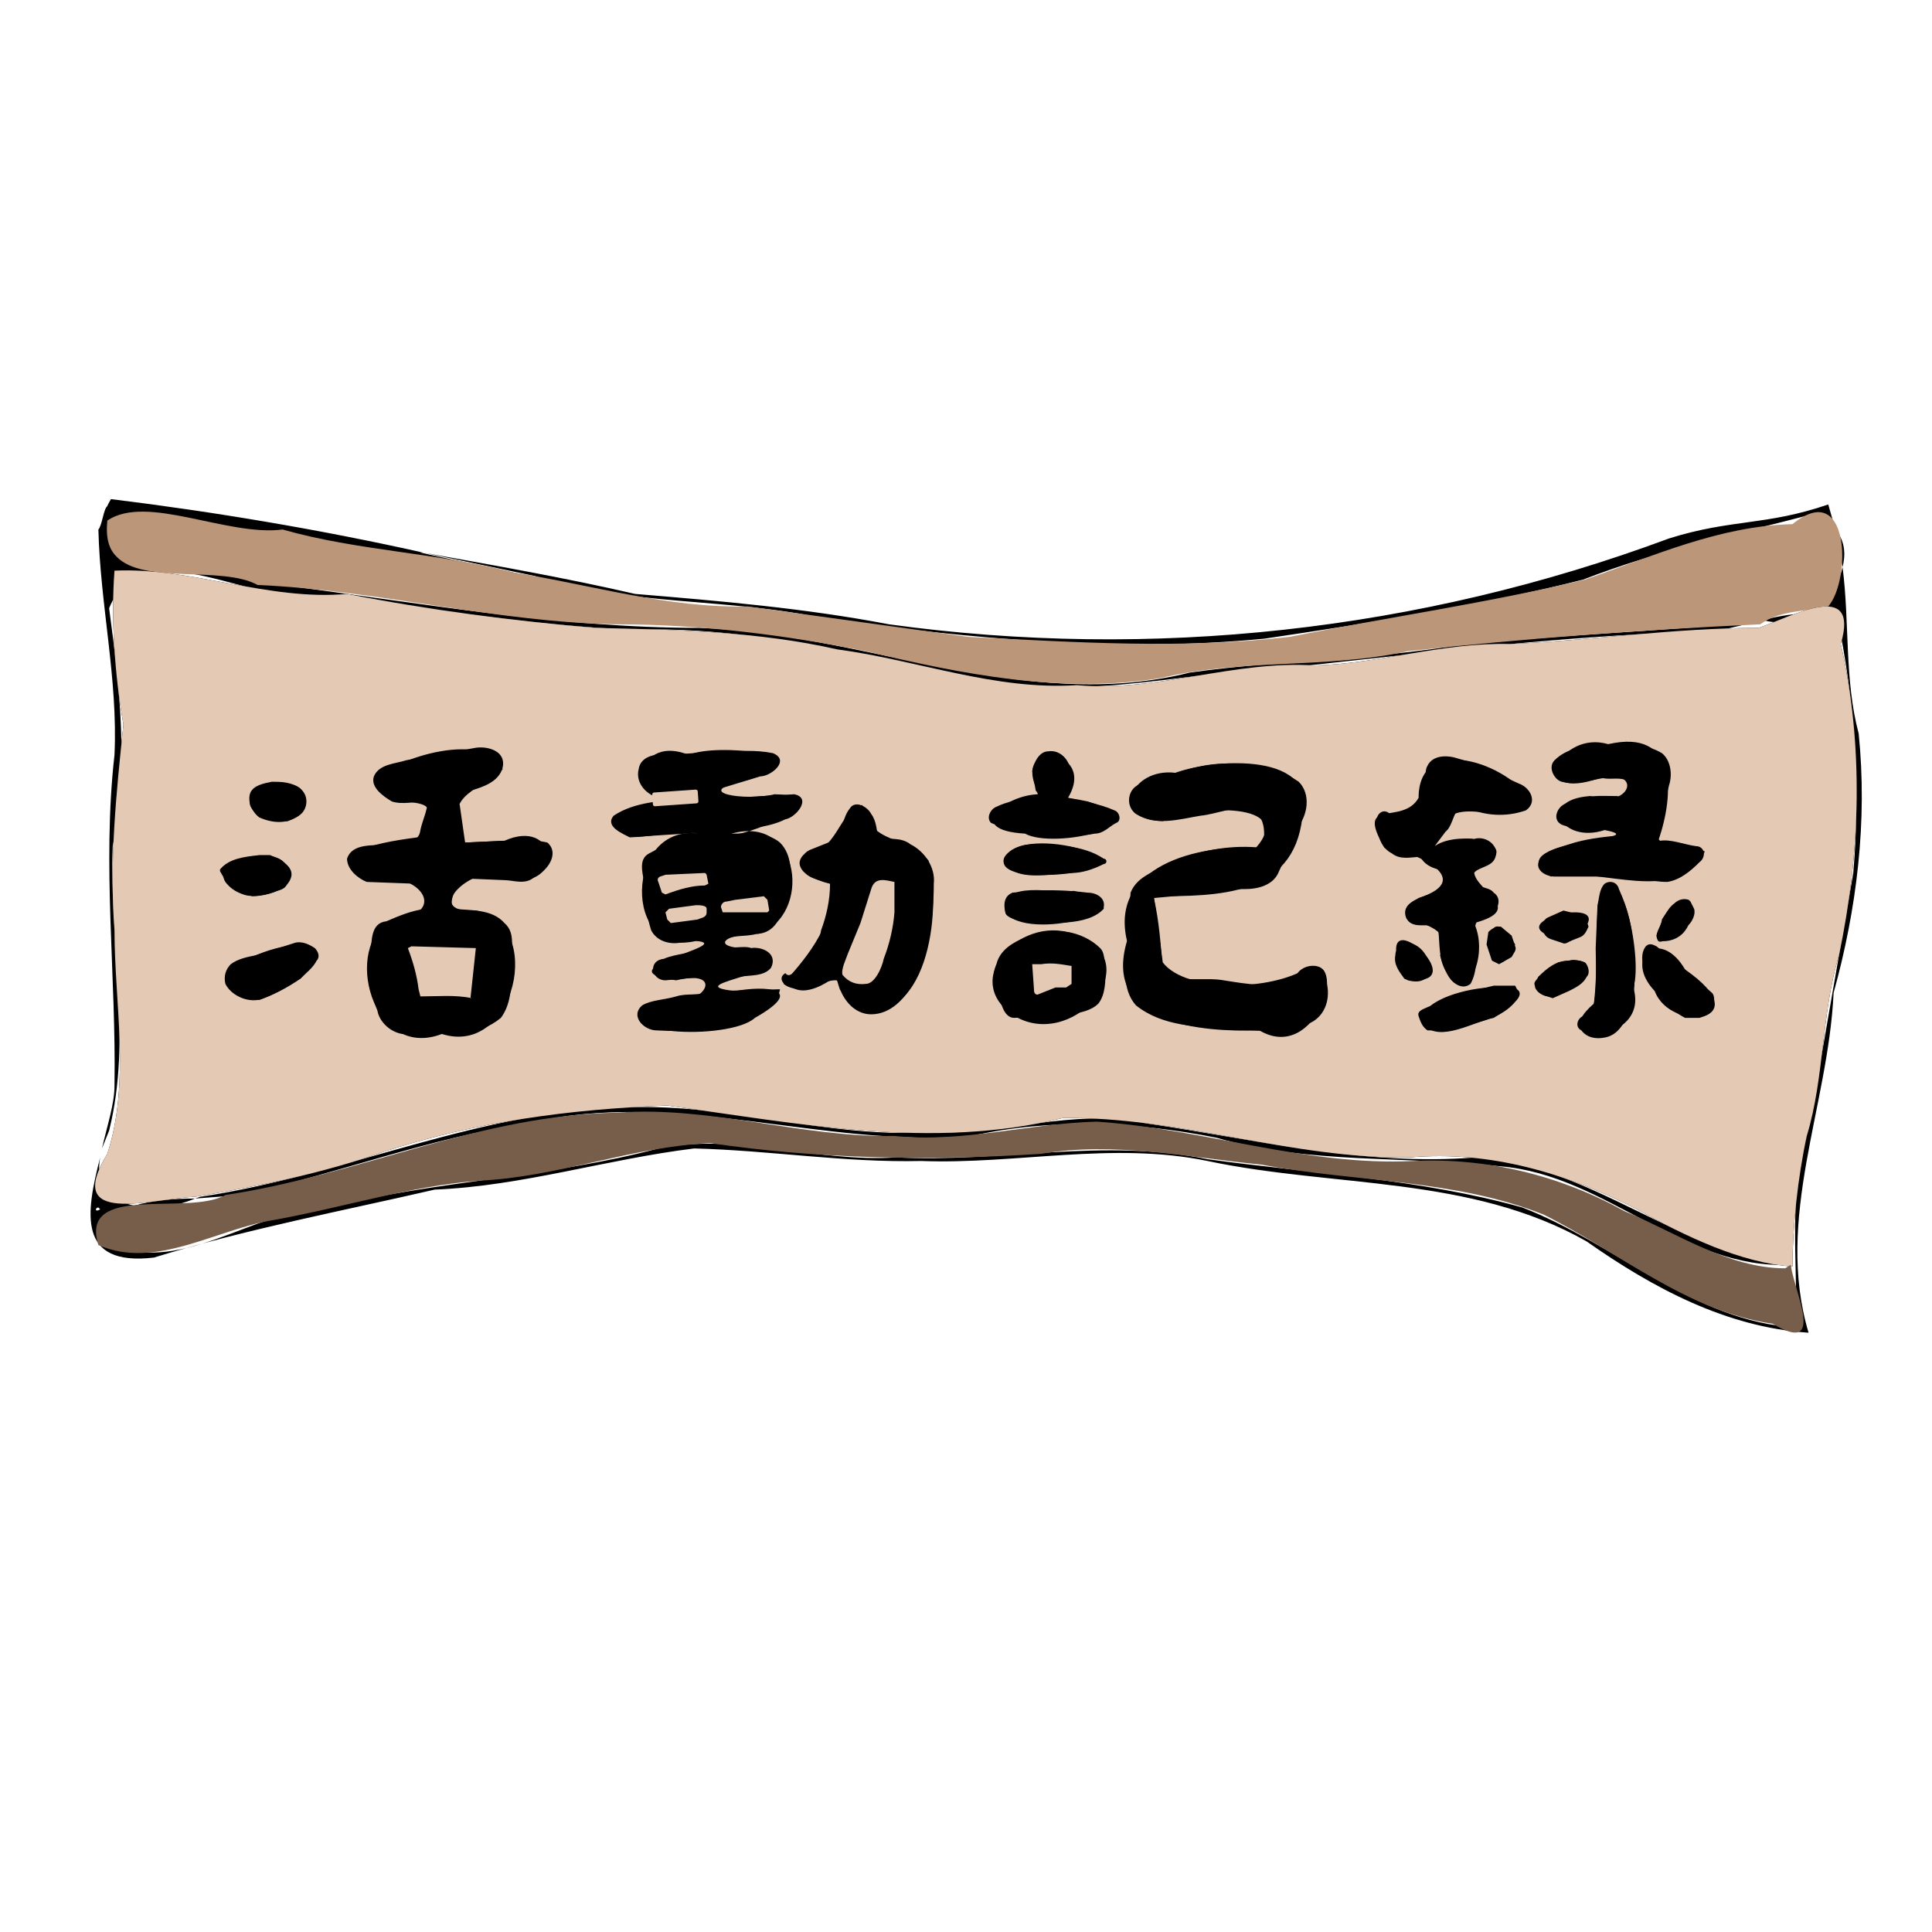
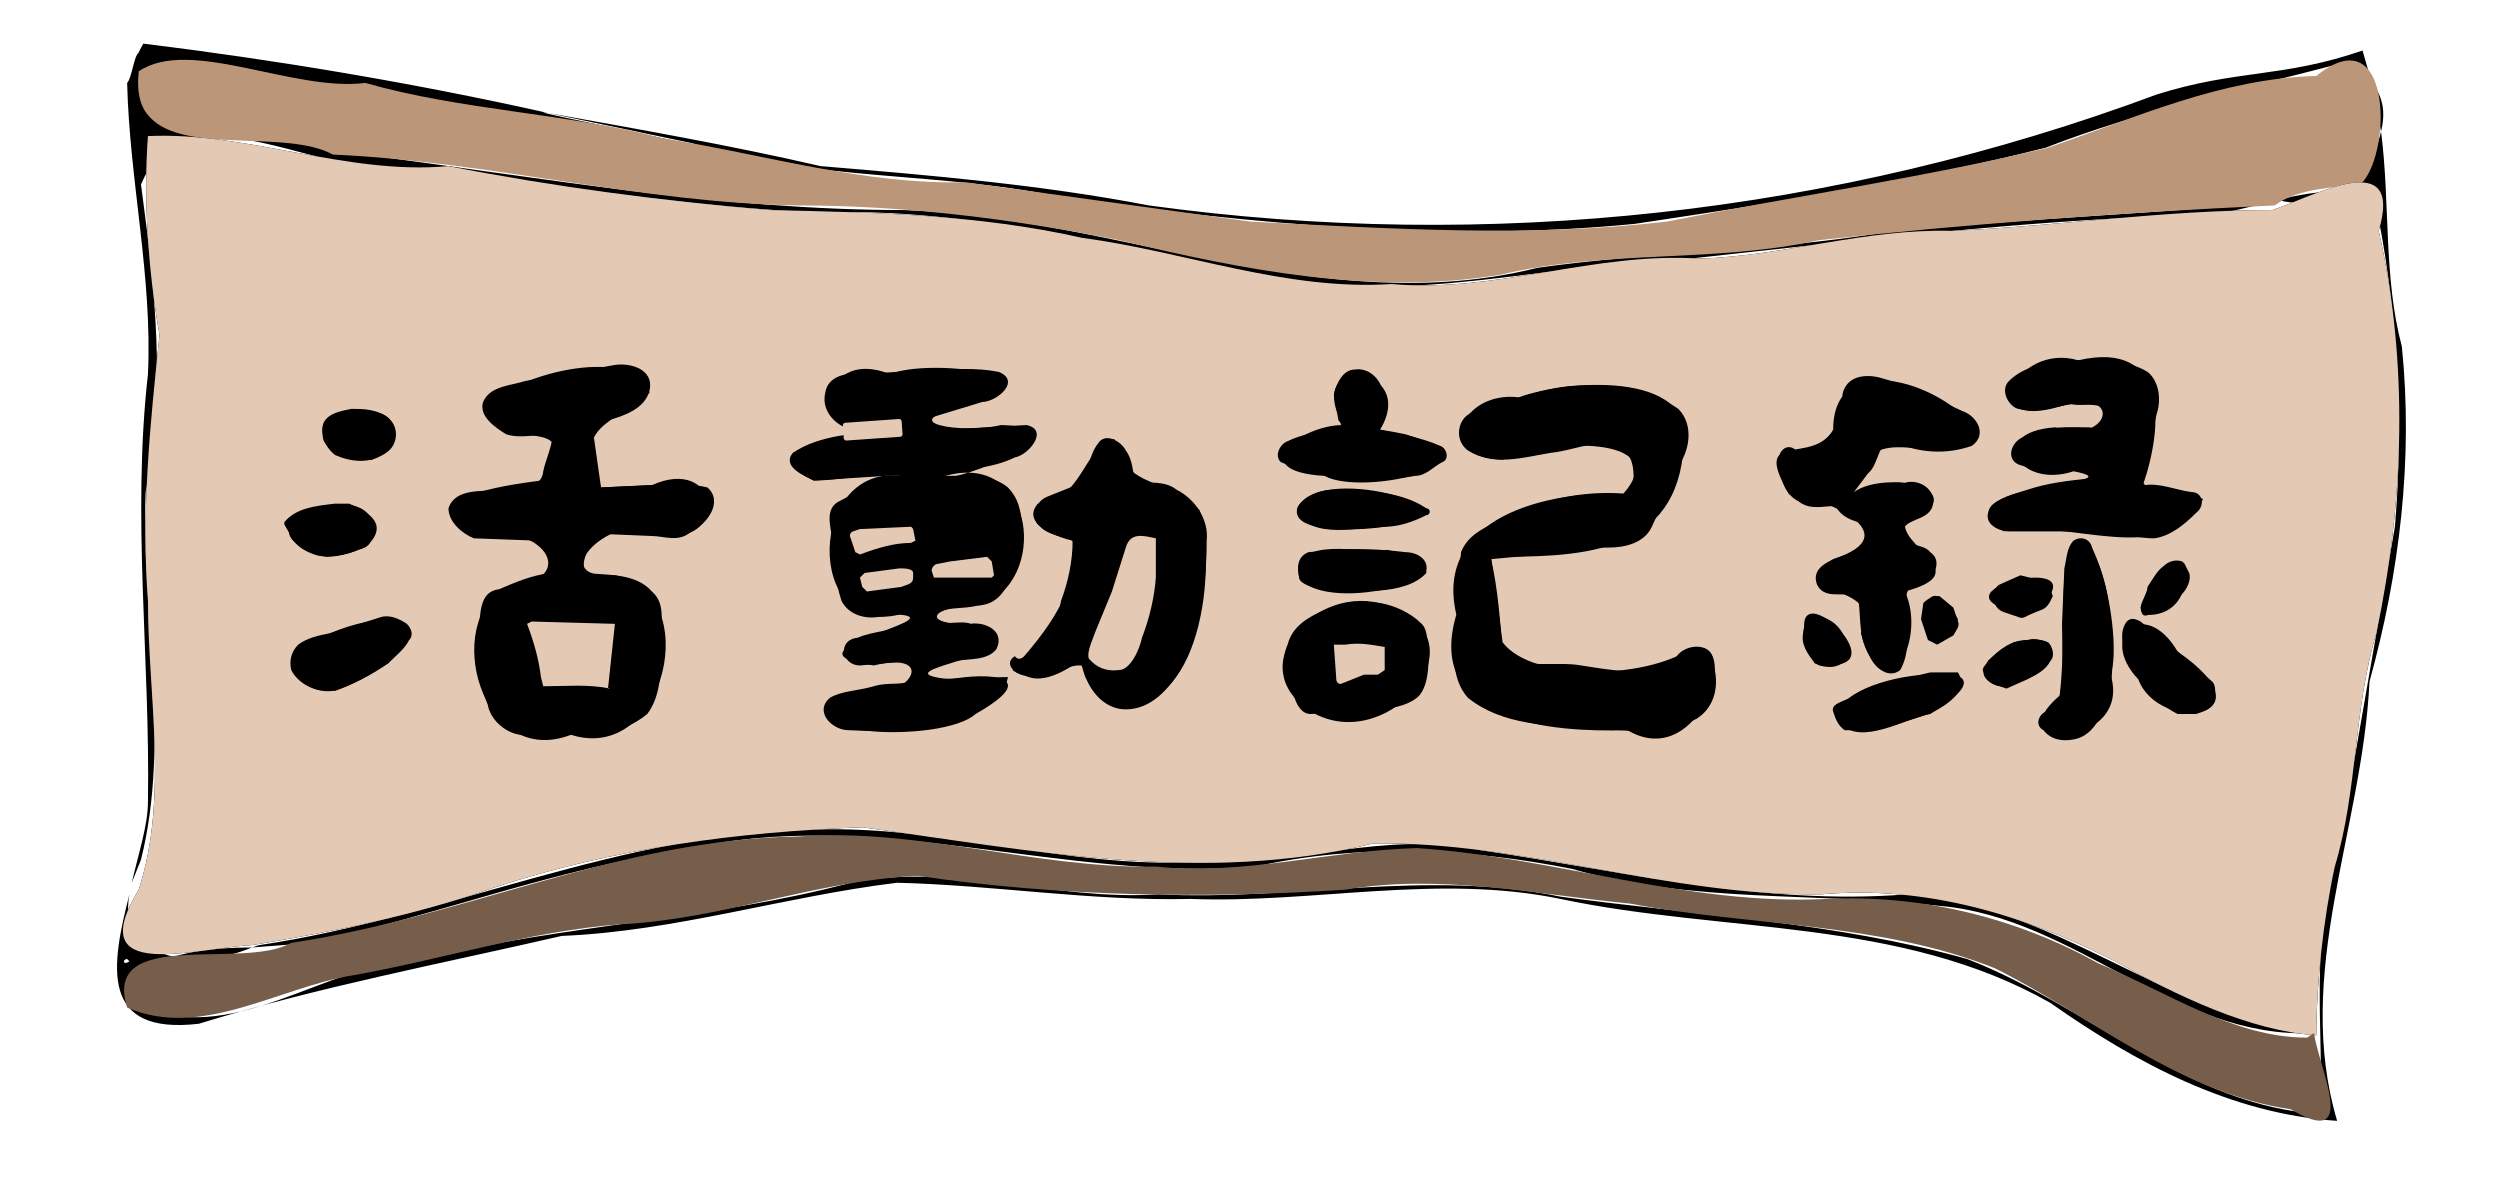
- <svg xmlns="http://www.w3.org/2000/svg" viewBox="0 0 1080 1080">
-   <path d="M62 279c-4 7-4 9-3 14 16-9 35-3 54 2 21 5 184 33 204 32 20 3-99-21-80-18-58-13-118-23-175-30zm175 30 62 13c53 17 109 12 163 24 81 11 163 19 245 11 60-9 119-18 178-33 41-16 84-25 126-36 7 1 12 4 15 8l-4-14c-35 12-54 8-89 19a899 899 0 0 1-436 48c-47-9-94-13-142-17-39-9-79-16-118-23zm789-13 4 21c2-8 1-15-4-21zm4 21c-2 10-10 20-20 26 6 0 12 0 17 2 10 47 13 96 9 143l-24 138c-13 38-7 79-8 116-57-3-101-47-153-67-57-16-118-19-176-27-58-12-116 2-174-1-45 3-89-14-133-5-60 16-124 18-185 33-42 1-83 40-125 19-3-11 5-17 17-20-13-3-22-12-19-27-8 31-13 61 30 56 52-16 105-26 157-38 49-2 96-17 145-23 42 1 84 8 127 7 53 2 107-11 160 0 71 15 147 8 212 45 37 26 78 48 124 51-19-64 11-126 14-190 13-47 19-96 14-145-8-30-5-62-9-93zM56 647l1-5-1 5zm1-5 4-10c13-52 0-106 2-159 9-45 4-88-2-133 19-47 84 2 123-7 57 7 114 17 171 19 65-2 128 15 192 27 61 14 122-5 184-7 65-7 131-15 197-18 18 3 35-2 52-6-55 5-111 7-167 13-49 8-99 8-148 15-92 23-182-22-274-25-79 0-156-14-234-24-23-7-91-15-97-44-2 1-3 11-5 13 1 42 11 84 9 126-7 62 1 123 0 185 0 10-4 22-7 35zm923-294 7-1c8 2 16 0 23-4-9 0-19 2-30 5zM75 674c10 2 22 1 34-4-12 0-24 1-34 4zm34-4 26-2c54-12 105-32 160-40 82-20 165 14 248 7 45-10 92-8 137 1 52 15 106 10 159 16 59 5 102 58 162 55-62-6-112-56-176-60-62 5-123-10-184-19-41-9-81 7-123 5-56 3-110-16-166-14-83 1-159 38-240 50l-3 1zM62 319l1 2-1-2zm-7 356 1 1c-3 2-3-1-1-1z" />
-   <path fill="#bc9678" d="M984 349c-66 3-132 8-197 15-45 10-92 4-138 15-55 9-111-2-165-15-45-9-92-15-139-15-67-1-133-19-201-22-20-11-64 0-79-16-4-4-6-10-5-20 22-15 67 9 98 5 42 12 87 13 129 24 44 7 86 20 131 19l123 17c60 3 120 7 180 0 55-11 111-19 165-32 38-13 75-30 116-31 32-26 33 31 20 46-13 3-27 2-38 10z" />
-   <path d="M1002 708c-29-2-60-17-87-32-39-20-82-33-127-29-66 1-129-23-194-22-73 18-148 3-221-7-54 2-107 9-159 26-34 12-69 19-105 25-24 1-74 17-49-24 13-40 4-84 4-125-3-38 1-77 5-115-5-28-7-60-5-86 43-2 86 17 130 13 46 9 92 15 139 19 45 1 91 2 135 12 45 6 88 23 134 20 45 4 88-14 133-11 36-1 72-13 109-12 46-2 92-9 139-9 18-6 57-28 46 9 13 57 11 117-1 174-10 33-8 68-18 101-5 23-8 51-8 73z" />
-   <path fill="#e4c9b5" d="M1002 708c-29-2-60-17-87-32-39-20-82-33-127-29-66 1-129-23-194-22-73 18-148 3-221-7-54 2-107 9-159 26-34 12-69 19-105 25-24 1-74 17-49-24 13-40 4-84 4-125-3-38 1-77 5-115-5-28-7-60-5-86 43-2 86 17 130 13 46 9 92 15 139 19 45 1 91 2 135 12 45 6 88 23 134 20 45 4 88-14 133-11 36-1 72-13 109-12 46-2 92-9 139-9 18-6 57-28 46 9 13 57 11 117-1 174-10 33-8 68-18 101-5 23-8 51-8 73zm-75-238c9-26 11-63-28-54-27-8-45 31-8 20 28-9 22 17-2 9-30 2-16 27 8 19 31 6-62 5-30 26 28-6 70 17 86-14-8-4-18-6-26-6zm-667 1c-13-27 5-27 21-41-8-22-61-7-72 7 8 21 45 0 25 31-15 2-61 8-27 25 25-9 47 18 12 21-28 15-11 79 28 64 41 13 58-62 19-69-34 2 4-32 21-17 29 3 24-35-5-22l-22 1zm149-5c2 4 66-21 24-22-16 4-49-1-15-8 45-14-17-21-33-14-32-13-36 34-3 22 35 2-71 4-30 24 13 0 26-4 39-2-42-6-43 70-2 60 24 2-55 16-11 22 29-7 15 17-8 11-39 20 38 23 52 10 30-17 5-18-11-15-37-4 48-11 11-24-25 1-20-8 2-8 30-10 24-67-15-56zm188-20c17-28-34-34-16-2-19 0-43 20-8 22 16 9 79-5 35-18l-5-1zm205 27c6-37 38-6 54-25-12-21-63-39-63-2-9 16-36-1-19 28 14 1 53 17 19 28-25 17 24 9 12 32 10 37 29 3 19-18 30-8 0-18 0-29 33-15-8-24-22-14zm-157 28c36 0 78 0 83-44 10-37-49-33-71-25-25-3-37 26-7 27 19-9 75-11 52 15-32-2-82 10-72 52-14 47 42 51 74 50 32 19 51-43 27-35-20 13-68 14-81-3l-5-37zm-478-45c19-35-58-10-13 3h7zm297 38c4 24-17 45-26 56 17 12 33-19 39 13 41 14 50-54 42-82-13-15-32-8-37-31-14 4-13 26-33 28-8 9 10 15 15 16zm135-6c48-7-32-29-38-7 6 13 27 7 38 7zm-439 7c12-34-68-8-19 6 6 0 14-2 19-6zm731 66c-29 25 32 23 22-9 6-16-9-86-20-42-1 17 0 34-2 51zm-329-51c12 17 84-2 38-12-10 2-41-7-38 12zm365 16c27 3 21-43 2-12 0 4-5 8-2 12zm-49 0c40-31-55-9 0 0zm-31 2c-21-35-16 35 0 0zm-278 41c33 17 74-33 31-47-31-11-65 28-31 47zm216-22c45 8-22-52 0 0zm-617 0c40-43-88 0-23 12 8-3 16-7 23-12zm774-5c-14-24-35-7-17 12 9 24 59 17 17-12zm-82 4c-5 32 55-17 11-8l-6 4zm-25 23c47-28-49-18-39 4 9 10 28-2 39-4z" />
-   <path d="M409 466c9 0 20-1 27 5 7 7 6 17 6 25 0 6-2 12-6 16-2 6-7 10-13 10-6 2-16 0-20 5 3 5 12 1 17 3 6-1 15 3 11 11-4 5-12 4-17 5-6 0-16 0-13 8l35-1c-1 7-8 13-15 16-17 7-36 8-54 7-7 0-15-8-8-14 5-3 12-3 19-5 6-2 13 0 18-3l-2-8-22 2c-8 0-10-11-1-12 7-3 16-3 23-6 3-7-10-3-14-3-6 1-13-1-16-7-3-9-3-18-4-27-1-6-3-13 3-16 9-5 18-8 28-10 1-3-5-1-8-1l-31 2c-4-2-14-6-9-12 12-8 27-8 40-10 2 0 12 0 8-3l-22 3c-7-1-14-8-12-16 1-7 9-9 16-8l30-2c10 0 19-1 29 1 10 4-1 13-7 13l-23 7c0 4 3 6 7 5l35-2c10 2 1 13-5 14-10 5-22 5-33 7l3 1zm21 20c-2-3-6-1-8-1l-17 1c-1 2-1 7 1 8l23-2c2-2 0-4 1-6zm-36 9c3-1 2-8-1-7l-24 2c-3 1 0 5 1 8 3 5 11-3 16-2l8-1zm35 15c2-2 0-5 0-8-7-2-16 1-23 2-5 1-3 8 2 6h21zm-57 0c1 3 1 7 5 6l16-3c6-4-2-9-6-7l-13 2-1 1zm430-37c8-1 14-5 22-4 6-2 14 3 12 10s-13 5-13 12c1 6 9 4 12 8 6 4 1 13-5 14-8 1-5 9-4 14-1 8 0 16-4 23-5 4-11-1-13-6-5-7-4-16-5-24-4-6-14 1-18-7-3-8 7-11 13-13 6-1 13-11 5-14-4-1-8-3-10-7-5 0-11 2-16-2-6-3-8-10-8-16-2-5 3-10 7-6 8 2 13-5 18-10s0-12 3-17c3-6 11-6 17-4 11 3 23 9 34 14 6 2 11 10 4 15a44 44 0 0 1-34-2c-7 0-6 10-11 14l-6 8zm126-3c6-1 13 2 20 3 5 0 6 6 2 9-5 5-11 10-18 11-9 0-18-3-28-3h-35c-5 0-12-4-8-10 4-5 10-6 16-8 9-3 18-4 28-5 4-2-4-4-6-3-9-1-18 0-26-3-6-3-2-11 3-12 9-5 19-4 28-4 5 2 8-5 7-8-5-3-10-1-15-2-7 1-15 4-23 2-4-1-8-8-4-12 7-7 17-8 27-9 11 0 23-1 33 5 5 4 6 12 4 18-2 9-6 19-6 30l1 1zm-331-24c8 2 17 3 26 7 3 1 4 6 1 7-4 2-7 6-12 6-10 2-20 1-30 1-10-1-19-3-28-7-3-3 0-8 3-9 6-3 13-4 19-5 2 0 6-1 3-4l-2-11c1-5 4-11 9-11 6-1 11 4 12 9 1 4 2 8 1 11-1 2-3 4-2 6zm-337 25 21-1c8 0 17-1 25 1 7 6 0 16-7 19-5 5-12 2-17 2l-24-1c-3 5-7 12-5 17 10 1 22 0 29 8 7 6 3 16 4 24 0 10 0 21-6 29-6 5-14 8-21 9h-34c-7-1-13-7-14-13-4-10-7-21-4-32 1-7 0-17 9-18 7-3 14-6 22-7 1-3-1-6-1-8-1-2-1-7-5-6l-27-1c-5-2-11-7-11-13 3-9 15-7 22-8 7-2 18 1 19-8 1-5 4-11 4-16-7 0-14 2-20 0-5-3-12-8-10-14 3-7 12-7 18-9l39-7c7-1 17 2 15 11-2 8-11 11-18 13-4 2-10 2-6 8l3 21zm4 87 1-6 3-21c-2-2-5-1-8-1l-31-1c-1 4 3 10 3 15 3 4 0 12 5 13 9 0 18-1 27 1zm584-5c3 2 1 5-1 7-5 6-12 9-19 11s-14 5-22 5h-8c-3-2-4-5-5-8s3-4 5-5c12-5 24-9 37-12h12l1 2zm12-7c5-5 10-9 17-9 3-1 6 0 9 1 2 2 3 6 1 8-2 4-6 6-10 8l-9 4-6-2c-2-1-4-3-4-5-1-2 1-3 2-5zm-215-44c3 13 4 27 5 41 10 7 23 3 34 5 13 2 28 5 40-1 2-9 18-10 17 0 3 9 1 19-7 24-14 8-31 5-46 4-18-1-38-1-53-13-8-9-6-22-5-33l2-30c4-10 15-12 23-17 16-7 34-10 51-8 1-7 2-17-6-21-10-3-19 2-29 3-12 2-25 6-36-1-7-5-4-17 5-17 13-4 26-10 41-11s32 1 45 10c7 7 5 19-1 26-5 7-6 16-10 24-3 8-12 10-19 10-10 0-20 0-29 3l-22 2z" />
-   <path d="M464 494c-4-2-10-2-14-6-5-4-2-11 3-13l15-6c3-5 3-12 7-17 3-5 10-1 12 3 3 4 3 9 4 14 6 0 13-1 18 3 8 4 14 13 13 22 0 19-3 38-11 55-5 9-13 18-24 18-8 0-14-6-17-13-2-3-2-12-6-6-6 4-15 8-21 4-4 0-9-5-4-8 3 4 7-4 10-6 6-4 9-11 10-18 3-8 5-17 5-26zm36-1c-5-2-13-2-14 5-3 12-7 24-12 35-2 4-6 11 0 14 4 4 12 5 15 0 6-9 8-20 10-30 2-8 2-16 1-24zm-333-37c-7 5-15 4-22 1-4-3-7-9-5-14 2-4 7-5 12-6 5 0 11 0 16 4s4 12-1 15zm-16 22c7 3 17 8 9 17q-1 2-5 3c-5 2-14 4-19 2-3-1-7-3-9-6l-4-7v-1c5-6 13-7 22-8h6zm794 26 2 4c1 3-1 7-3 9-4 4-8 6-13 8-1 1-3 2-4 1l-1-3 3-8c2-4 4-8 7-10 2-2 5-3 8-2l1 1zm-383 6c-1-4-1-9 4-11l11-1q15-1 31 1c5 0 10 3 9 8v1c-9 10-31 8-44 7-3 0-11-2-11-5zm55-27c-6 3-12 5-18 5-5 1-39 4-38-7 0-2 2-4 4-5q5-4 12-4l19 1c8 1 15 3 21 7a1 1 0 0 1 0 3zm325 59 15 13c2 2 1 6 1 8-1 4-5 5-8 6h-8c-6-3-10-7-14-12-4-4-8-9-9-15-1-4-2-9 1-13 2-2 4-1 6 0l16 13zm-64-16c-2 1-3 2-5 1l-6-2c-3-1-4-3-5-6 0-2 1-5 3-6l9-4 12 3 2 6c-1 2-2 5-5 6l-5 2zm13 35c2-10 1-21 1-31l1-24c1-4 1-9 4-12 3-2 7-1 8 3 5 11 8 23 8 35 1 13 2 26-4 37-2 5-6 10-12 11-5 1-10 0-13-4-4-2-2-7 1-8 3-2 6-4 6-7zm-59-40c2-2 4-3 7-3l6 5 2 6c1 2-1 4-2 6l-7 4-4-2-3-9 1-7zm-47 26c-3-4-6-8-5-13 0-3 2-5 4-7h4c4 1 8 4 10 9l2 9-3 2c-3 2-6 2-10 1l-2-1zm-207 22c-4-2-7 0-11 0s-6-4-7-7c-4-7-6-16-3-23 2-8 9-12 16-15 8-3 16-4 24-3 6 1 13 4 18 9 3 3 2 8 3 12 0 6 0 14-4 19-4 4-10 5-15 6-6 2-12 4-18 2h-3zm12-17 9-1v-11l-7-1h-16c-2 1 0 2 0 4l2 13 7-2 5-2zm-422-5c-8 5-16 10-24 12-7 1-15-3-18-9-1-4 0-8 3-11 4-3 9-4 14-5l22-7c4-1 8 1 11 3 2 2 3 5 1 7-2 4-6 7-9 10z" />
-   <path fill="#765e4b" d="M1001 707c2 15 20 51-10 33-48-7-86-40-128-61-50-20-105-18-158-28-41-4-82-13-123-6-61 4-124 3-185-6-44 2-85 19-129 21-39 3-76 15-115 22-32 5-66 28-98 14-11-35 50-16 71-28 74-11 143-45 219-46 52-4 103 14 155 13 38 4 75-7 113-8 60 4 117 25 177 22 41-2 82 8 118 28 29 12 58 32 90 32z" />
-   <g fill="#e4c9b5">
-     <path d="m372 510 2-2 15-2c2 0 6 0 6 2v2c0 3-3 3-5 4l-15 2-2-2-1-4z" />
-     <rect width="25.5" height="7.7" x="-12.8" y="-3.9" rx="1.1" transform="rotate(-4 6576 -5183)" />
-     <path d="m590 552-10 4c-2 0-2-2-2-3a610239 610239 0 0 0-1-14h5c6-1 11 0 17 1v10l-3 2h-6zm-196-57c-7 0-14 2-22 5l-2-1-2-6q-1-2 1-3l3-1 22-1a2 2 0 0 1 1 1l1 5-2 1zm35 15h-25l-1-3c0-1 1-3 3-3l5-1 16-2 2 2 1 6-1 1zm71-17v17q-1 13-6 26c-1 5-5 14-10 14q-8 1-13-5c-1-3 2-9 3-12l7-17 6-19c2-7 8-5 13-4zm-236 65c-10-2-19-1-29-1l-1-4c-1-8-3-15-6-23l2-1 36 1a4511625 4511625 0 0 1-3 28z" />
+ <svg xmlns="http://www.w3.org/2000/svg" viewBox="0 0 1081.461 510.041" version="1.1" id="svg9" width="1081.461" height="510.041">
+   <defs id="defs9" />
+   <path d="m 62,18.865 c -4,7 -4,9 -3,14 16,-9 35,-3 54,2 21,5 184,33 204,32 20,3 -99,-21 -80,-18 -58,-13 -118,-23 -175,-30 z m 175,30 62,13 c 53,17 109,12 163,24 81,11 163,19 245,11 60,-9 119,-18 178,-33 41,-16 84,-25 126,-36 7,1 12,4 15,8 l -4,-14 c -35,12 -54,8 -89,19 a 899,899 0 0 1 -436,48 c -47,-9 -94,-13 -142,-17 -39,-9 -79,-16 -118,-23 z m 789,-13 4,21 c 2,-8 1,-15 -4,-21 z m 4,21 c -2,10 -10,20 -20,26 6,0 12,0 17,2 10,47 13,96 9,143 l -24,138 c -13,38 -7,79 -8,116 -57,-3 -101,-47 -153,-67 -57,-16 -118,-19 -176,-27 -58,-12 -116,2 -174,-1 -45,3 -89,-14 -133,-5 -60,16 -124,18 -185,33 -42,1 -83,40 -125,19 -3,-11 5,-17 17,-20 -13,-3 -22,-12 -19,-27 -8,31 -13,61 30,56 52,-16 105,-26 157,-38 49,-2 96,-17 145,-23 42,1 84,8 127,7 53,2 107,-11 160,0 71,15 147,8 212,45 37,26 78,48 124,51 -19,-64 11,-126 14,-190 13,-47 19,-96 14,-145 -8,-30 -5,-62 -9,-93 z M 56,386.865 l 1,-5 z m 1,-5 4,-10 c 13,-52 0,-106 2,-159 9,-45 4,-88 -2,-133 19,-47 84,2 123,-7 57,7 114,17 171,19 65,-2 128,15 192,27 61,14 122,-5 184,-7 65,-7 131,-15 197,-18 18,3 35,-2 52,-6 -55,5 -111,7 -167,13 -49,8 -99,8 -148,15 -92,23 -182,-22 -274,-25 -79,0 -156,-14 -234,-24 -23,-7 -91,-15 -97,-44 -2,1 -3,11 -5,13 1,42 11,84 9,126 -7,62 1,123 0,185 0,10 -4,22 -7,35 z m 923,-294 7,-1 c 8,2 16,0 23,-4 -9,0 -19,2 -30,5 z M 75,413.865 c 10,2 22,1 34,-4 -12,0 -24,1 -34,4 z m 34,-4 26,-2 c 54,-12 105,-32 160,-40 82,-20 165,14 248,7 45,-10 92,-8 137,1 52,15 106,10 159,16 59,5 102,58 162,55 -62,-6 -112,-56 -176,-60 -62,5 -123,-10 -184,-19 -41,-9 -81,7 -123,5 -56,3 -110,-16 -166,-14 -83,1 -159,38 -240,50 z M 62,58.865 l 1,2 z m -7,356 1,1 c -3,2 -3,-1 -1,-1 z" id="path1" />
+   <path fill="#bc9678" d="m 984,88.865 c -66,3 -132,8 -197,15 -45,10 -92,4 -138,15 -55,9 -111,-2 -165,-15 -45,-9 -92,-15 -139,-15 -67,-1 -133,-19 -201,-22 -20,-11 -64,0 -79,-16 -4,-4 -6,-10 -5,-20 22,-15 67,9 98,5 42,12 87,13 129,24 44,7 86,20 131,19 l 123,17 c 60,3 120,7 180,0 55,-11 111,-19 165,-32 38,-13 75,-30 116,-31 32,-26 33,31 20,46 -13,3 -27,2 -38,10 z" id="path2" />
+   <path d="m 1002,447.865 c -29,-2 -60,-17 -87,-32 -39,-20 -82,-33 -127,-29 -66,1 -129,-23 -194,-22 -73,18 -148,3 -221,-7 -54,2 -107,9 -159,26 -34,12 -69,19 -105,25 -24,1 -74,17 -49,-24 13,-40 4,-84 4,-125 -3,-38 1,-77 5,-115 -5,-28 -7,-60 -5,-86 43,-2 86,17 130,13 46,9 92,15 139,19 45,1 91,2 135,12 45,6 88,23 134,20 45,4 88,-14 133,-11 36,-1 72,-13 109,-12 46,-2 92,-9 139,-9 18,-6 57,-28 46,9 13,57 11,117 -1,174 -10,33 -8,68 -18,101 -5,23 -8,51 -8,73 z" id="path3" />
+   <path fill="#e4c9b5" d="m 1002,447.865 c -29,-2 -60,-17 -87,-32 -39,-20 -82,-33 -127,-29 -66,1 -129,-23 -194,-22 -73,18 -148,3 -221,-7 -54,2 -107,9 -159,26 -34,12 -69,19 -105,25 -24,1 -74,17 -49,-24 13,-40 4,-84 4,-125 -3,-38 1,-77 5,-115 -5,-28 -7,-60 -5,-86 43,-2 86,17 130,13 46,9 92,15 139,19 45,1 91,2 135,12 45,6 88,23 134,20 45,4 88,-14 133,-11 36,-1 72,-13 109,-12 46,-2 92,-9 139,-9 18,-6 57,-28 46,9 13,57 11,117 -1,174 -10,33 -8,68 -18,101 -5,23 -8,51 -8,73 z m -75,-238 c 9,-26 11,-63 -28,-54 -27,-8 -45,31 -8,20 28,-9 22,17 -2,9 -30,2 -16,27 8,19 31,6 -62,5 -30,26 28,-6 70,17 86,-14 -8,-4 -18,-6 -26,-6 z m -667,1 c -13,-27 5,-27 21,-41 -8,-22 -61,-7 -72,7 8,21 45,0 25,31 -15,2 -61,8 -27,25 25,-9 47,18 12,21 -28,15 -11,79 28,64 41,13 58,-62 19,-69 -34,2 4,-32 21,-17 29,3 24,-35 -5,-22 z m 149,-5 c 2,4 66,-21 24,-22 -16,4 -49,-1 -15,-8 45,-14 -17,-21 -33,-14 -32,-13 -36,34 -3,22 35,2 -71,4 -30,24 13,0 26,-4 39,-2 -42,-6 -43,70 -2,60 24,2 -55,16 -11,22 29,-7 15,17 -8,11 -39,20 38,23 52,10 30,-17 5,-18 -11,-15 -37,-4 48,-11 11,-24 -25,1 -20,-8 2,-8 30,-10 24,-67 -15,-56 z m 188,-20 c 17,-28 -34,-34 -16,-2 -19,0 -43,20 -8,22 16,9 79,-5 35,-18 l -5,-1 z m 205,27 c 6,-37 38,-6 54,-25 -12,-21 -63,-39 -63,-2 -9,16 -36,-1 -19,28 14,1 53,17 19,28 -25,17 24,9 12,32 10,37 29,3 19,-18 30,-8 0,-18 0,-29 33,-15 -8,-24 -22,-14 z m -157,28 c 36,0 78,0 83,-44 10,-37 -49,-33 -71,-25 -25,-3 -37,26 -7,27 19,-9 75,-11 52,15 -32,-2 -82,10 -72,52 -14,47 42,51 74,50 32,19 51,-43 27,-35 -20,13 -68,14 -81,-3 z m -478,-45 c 19,-35 -58,-10 -13,3 h 7 z m 297,38 c 4,24 -17,45 -26,56 17,12 33,-19 39,13 41,14 50,-54 42,-82 -13,-15 -32,-8 -37,-31 -14,4 -13,26 -33,28 -8,9 10,15 15,16 z m 135,-6 c 48,-7 -32,-29 -38,-7 6,13 27,7 38,7 z m -439,7 c 12,-34 -68,-8 -19,6 6,0 14,-2 19,-6 z m 731,66 c -29,25 32,23 22,-9 6,-16 -9,-86 -20,-42 -1,17 0,34 -2,51 z m -329,-51 c 12,17 84,-2 38,-12 -10,2 -41,-7 -38,12 z m 365,16 c 27,3 21,-43 2,-12 0,4 -5,8 -2,12 z m -49,0 c 40,-31 -55,-9 0,0 z m -31,2 c -21,-35 -16,35 0,0 z m -278,41 c 33,17 74,-33 31,-47 -31,-11 -65,28 -31,47 z m 216,-22 c 45,8 -22,-52 0,0 z m -617,0 c 40,-43 -88,0 -23,12 8,-3 16,-7 23,-12 z m 774,-5 c -14,-24 -35,-7 -17,12 9,24 59,17 17,-12 z m -82,4 c -5,32 55,-17 11,-8 l -6,4 z m -25,23 c 47,-28 -49,-18 -39,4 9,10 28,-2 39,-4 z" id="path4" />
+   <path d="m 409,205.865 c 9,0 20,-1 27,5 7,7 6,17 6,25 0,6 -2,12 -6,16 -2,6 -7,10 -13,10 -6,2 -16,0 -20,5 3,5 12,1 17,3 6,-1 15,3 11,11 -4,5 -12,4 -17,5 -6,0 -16,0 -13,8 l 35,-1 c -1,7 -8,13 -15,16 -17,7 -36,8 -54,7 -7,0 -15,-8 -8,-14 5,-3 12,-3 19,-5 6,-2 13,0 18,-3 l -2,-8 -22,2 c -8,0 -10,-11 -1,-12 7,-3 16,-3 23,-6 3,-7 -10,-3 -14,-3 -6,1 -13,-1 -16,-7 -3,-9 -3,-18 -4,-27 -1,-6 -3,-13 3,-16 9,-5 18,-8 28,-10 1,-3 -5,-1 -8,-1 l -31,2 c -4,-2 -14,-6 -9,-12 12,-8 27,-8 40,-10 2,0 12,0 8,-3 l -22,3 c -7,-1 -14,-8 -12,-16 1,-7 9,-9 16,-8 l 30,-2 c 10,0 19,-1 29,1 10,4 -1,13 -7,13 l -23,7 c 0,4 3,6 7,5 l 35,-2 c 10,2 1,13 -5,14 -10,5 -22,5 -33,7 z m 21,20 c -2,-3 -6,-1 -8,-1 l -17,1 c -1,2 -1,7 1,8 l 23,-2 c 2,-2 0,-4 1,-6 z m -36,9 c 3,-1 2,-8 -1,-7 l -24,2 c -3,1 0,5 1,8 3,5 11,-3 16,-2 z m 35,15 c 2,-2 0,-5 0,-8 -7,-2 -16,1 -23,2 -5,1 -3,8 2,6 z m -57,0 c 1,3 1,7 5,6 l 16,-3 c 6,-4 -2,-9 -6,-7 l -13,2 -1,1 z m 430,-37 c 8,-1 14,-5 22,-4 6,-2 14,3 12,10 -2,7 -13,5 -13,12 1,6 9,4 12,8 6,4 1,13 -5,14 -8,1 -5,9 -4,14 -1,8 0,16 -4,23 -5,4 -11,-1 -13,-6 -5,-7 -4,-16 -5,-24 -4,-6 -14,1 -18,-7 -3,-8 7,-11 13,-13 6,-1 13,-11 5,-14 -4,-1 -8,-3 -10,-7 -5,0 -11,2 -16,-2 -6,-3 -8,-10 -8,-16 -2,-5 3,-10 7,-6 8,2 13,-5 18,-10 5,-5 0,-12 3,-17 3,-6 11,-6 17,-4 11,3 23,9 34,14 6,2 11,10 4,15 a 44,44 0 0 1 -34,-2 c -7,0 -6,10 -11,14 z m 126,-3 c 6,-1 13,2 20,3 5,0 6,6 2,9 -5,5 -11,10 -18,11 -9,0 -18,-3 -28,-3 h -35 c -5,0 -12,-4 -8,-10 4,-5 10,-6 16,-8 9,-3 18,-4 28,-5 4,-2 -4,-4 -6,-3 -9,-1 -18,0 -26,-3 -6,-3 -2,-11 3,-12 9,-5 19,-4 28,-4 5,2 8,-5 7,-8 -5,-3 -10,-1 -15,-2 -7,1 -15,4 -23,2 -4,-1 -8,-8 -4,-12 7,-7 17,-8 27,-9 11,0 23,-1 33,5 5,4 6,12 4,18 -2,9 -6,19 -6,30 z m -331,-24 c 8,2 17,3 26,7 3,1 4,6 1,7 -4,2 -7,6 -12,6 -10,2 -20,1 -30,1 -10,-1 -19,-3 -28,-7 -3,-3 0,-8 3,-9 6,-3 13,-4 19,-5 2,0 6,-1 3,-4 l -2,-11 c 1,-5 4,-11 9,-11 6,-1 11,4 12,9 1,4 2,8 1,11 -1,2 -3,4 -2,6 z m -337,25 21,-1 c 8,0 17,-1 25,1 7,6 0,16 -7,19 -5,5 -12,2 -17,2 l -24,-1 c -3,5 -7,12 -5,17 10,1 22,0 29,8 7,6 3,16 4,24 0,10 0,21 -6,29 -6,5 -14,8 -21,9 h -34 c -7,-1 -13,-7 -14,-13 -4,-10 -7,-21 -4,-32 1,-7 0,-17 9,-18 7,-3 14,-6 22,-7 1,-3 -1,-6 -1,-8 -1,-2 -1,-7 -5,-6 l -27,-1 c -5,-2 -11,-7 -11,-13 3,-9 15,-7 22,-8 7,-2 18,1 19,-8 1,-5 4,-11 4,-16 -7,0 -14,2 -20,0 -5,-3 -12,-8 -10,-14 3,-7 12,-7 18,-9 l 39,-7 c 7,-1 17,2 15,11 -2,8 -11,11 -18,13 -4,2 -10,2 -6,8 z m 4,87 1,-6 3,-21 c -2,-2 -5,-1 -8,-1 l -31,-1 c -1,4 3,10 3,15 3,4 0,12 5,13 9,0 18,-1 27,1 z m 584,-5 c 3,2 1,5 -1,7 -5,6 -12,9 -19,11 -7,2 -14,5 -22,5 h -8 c -3,-2 -4,-5 -5,-8 -1,-3 3,-4 5,-5 12,-5 24,-9 37,-12 h 12 z m 12,-7 c 5,-5 10,-9 17,-9 3,-1 6,0 9,1 2,2 3,6 1,8 -2,4 -6,6 -10,8 l -9,4 -6,-2 c -2,-1 -4,-3 -4,-5 -1,-2 1,-3 2,-5 z m -215,-44 c 3,13 4,27 5,41 10,7 23,3 34,5 13,2 28,5 40,-1 2,-9 18,-10 17,0 3,9 1,19 -7,24 -14,8 -31,5 -46,4 -18,-1 -38,-1 -53,-13 -8,-9 -6,-22 -5,-33 l 2,-30 c 4,-10 15,-12 23,-17 16,-7 34,-10 51,-8 1,-7 2,-17 -6,-21 -10,-3 -19,2 -29,3 -12,2 -25,6 -36,-1 -7,-5 -4,-17 5,-17 13,-4 26,-10 41,-11 15,-1 32,1 45,10 7,7 5,19 -1,26 -5,7 -6,16 -10,24 -3,8 -12,10 -19,10 -10,0 -20,0 -29,3 z" id="path5" />
+   <path d="m 464,233.865 c -4,-2 -10,-2 -14,-6 -5,-4 -2,-11 3,-13 l 15,-6 c 3,-5 3,-12 7,-17 3,-5 10,-1 12,3 3,4 3,9 4,14 6,0 13,-1 18,3 8,4 14,13 13,22 0,19 -3,38 -11,55 -5,9 -13,18 -24,18 -8,0 -14,-6 -17,-13 -2,-3 -2,-12 -6,-6 -6,4 -15,8 -21,4 -4,0 -9,-5 -4,-8 3,4 7,-4 10,-6 6,-4 9,-11 10,-18 3,-8 5,-17 5,-26 z m 36,-1 c -5,-2 -13,-2 -14,5 -3,12 -7,24 -12,35 -2,4 -6,11 0,14 4,4 12,5 15,0 6,-9 8,-20 10,-30 2,-8 2,-16 1,-24 z m -333,-37 c -7,5 -15,4 -22,1 -4,-3 -7,-9 -5,-14 2,-4 7,-5 12,-6 5,0 11,0 16,4 5,4 4,12 -1,15 z m -16,22 c 7,3 17,8 9,17 q -1,2 -5,3 c -5,2 -14,4 -19,2 -3,-1 -7,-3 -9,-6 l -4,-7 v -1 c 5,-6 13,-7 22,-8 z m 794,26 2,4 c 1,3 -1,7 -3,9 -4,4 -8,6 -13,8 -1,1 -3,2 -4,1 l -1,-3 3,-8 c 2,-4 4,-8 7,-10 2,-2 5,-3 8,-2 z m -383,6 c -1,-4 -1,-9 4,-11 l 11,-1 q 15,-1 31,1 c 5,0 10,3 9,8 v 1 c -9,10 -31,8 -44,7 -3,0 -11,-2 -11,-5 z m 55,-27 c -6,3 -12,5 -18,5 -5,1 -39,4 -38,-7 0,-2 2,-4 4,-5 q 5,-4 12,-4 l 19,1 c 8,1 15,3 21,7 a 1.5,1.5 0 0 1 0,3 z m 325,59 15,13 c 2,2 1,6 1,8 -1,4 -5,5 -8,6 h -8 c -6,-3 -10,-7 -14,-12 -4,-4 -8,-9 -9,-15 -1,-4 -2,-9 1,-13 2,-2 4,-1 6,0 z m -64,-16 c -2,1 -3,2 -5,1 l -6,-2 c -3,-1 -4,-3 -5,-6 0,-2 1,-5 3,-6 l 9,-4 12,3 2,6 c -1,2 -2,5 -5,6 z m 13,35 c 2,-10 1,-21 1,-31 l 1,-24 c 1,-4 1,-9 4,-12 3,-2 7,-1 8,3 5,11 8,23 8,35 1,13 2,26 -4,37 -2,5 -6,10 -12,11 -5,1 -10,0 -13,-4 -4,-2 -2,-7 1,-8 3,-2 6,-4 6,-7 z m -59,-40 c 2,-2 4,-3 7,-3 l 6,5 2,6 c 1,2 -1,4 -2,6 l -7,4 -4,-2 -3,-9 z m -47,26 c -3,-4 -6,-8 -5,-13 0,-3 2,-5 4,-7 h 4 c 4,1 8,4 10,9 l 2,9 -3,2 c -3,2 -6,2 -10,1 z m -207,22 c -4,-2 -7,0 -11,0 -4,0 -6,-4 -7,-7 -4,-7 -6,-16 -3,-23 2,-8 9,-12 16,-15 8,-3 16,-4 24,-3 6,1 13,4 18,9 3,3 2,8 3,12 0,6 0,14 -4,19 -4,4 -10,5 -15,6 -6,2 -12,4 -18,2 z m 12,-17 9,-1 v -11 l -7,-1 h -16 c -2,1 0,2 0,4 l 2,13 7,-2 z m -422,-5 c -8,5 -16,10 -24,12 -7,1 -15,-3 -18,-9 -1,-4 0,-8 3,-11 4,-3 9,-4 14,-5 l 22,-7 c 4,-1 8,1 11,3 2,2 3,5 1,7 -2,4 -6,7 -9,10 z" id="path6" />
+   <path fill="#765e4b" d="m 1001,446.865 c 2,15 20,51 -10,33 -48,-7 -86,-40 -128,-61 -50,-20 -105,-18 -158,-28 -41,-4 -82,-13 -123,-6 -61,4 -124,3 -185,-6 -44,2 -85,19 -129,21 -39,3 -76,15 -115,22 -32,5 -66,28 -98,14 -11,-35 50,-16 71,-28 74,-11 143,-45 219,-46 52,-4 103,14 155,13 38,4 75,-7 113,-8 60,4 117,25 177,22 41,-2 82,8 118,28 29,12 58,32 90,32 z" id="path7" />
+   <g fill="#e4c9b5" id="g9" transform="translate(0,-260.1353)">
+     <path d="m 372,510 2,-2 15,-2 c 2,0 6,0 6,2 v 2 c 0,3 -3,3 -5,4 l -15,2 -2,-2 z" id="path8" />
+     <rect width="25.5" height="7.7" x="-12.8" y="-3.9" rx="1.1" transform="rotate(-4,6576,-5183)" id="rect8" />
+     <path d="m 590,552 -10,4 c -2,0 -2,-2 -2,-3 a 610239,610239 0 0 0 -1,-14 h 5 c 6,-1 11,0 17,1 v 10 l -3,2 z M 394,495 c -7,0 -14,2 -22,5 l -2,-1 -2,-6 q -1,-2 1,-3 l 3,-1 22,-1 a 2,2 0 0 1 1,1 l 1,5 z m 35,15 h -25 l -1,-3 c 0,-1 1,-3 3,-3 l 5,-1 16,-2 2,2 1,6 z m 71,-17 v 17 q -1,13 -6,26 c -1,5 -5,14 -10,14 q -8,1 -13,-5 c -1,-3 2,-9 3,-12 l 7,-17 6,-19 c 2,-7 8,-5 13,-4 z m -236,65 c -10,-2 -19,-1 -29,-1 l -1,-4 c -1,-8 -3,-15 -6,-23 l 2,-1 36,1 a 4511625,4511625 0 0 1 -3,28 z" id="path9" />
  </g>
</svg>
